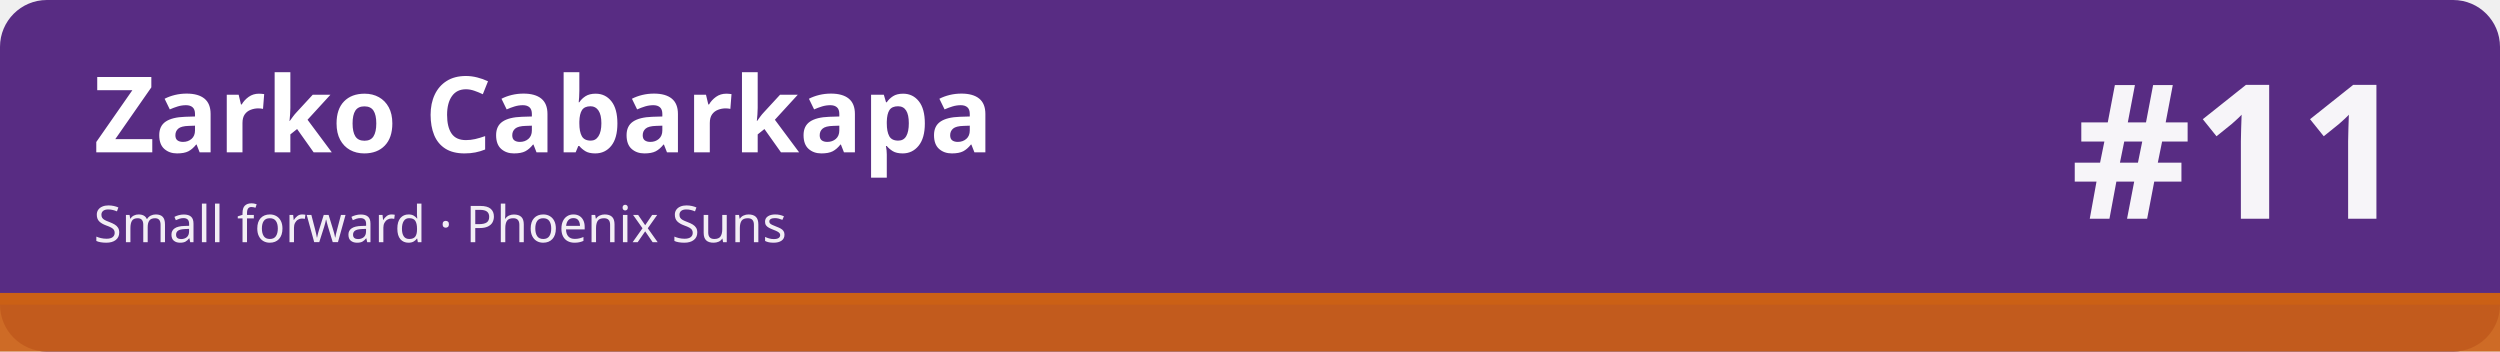
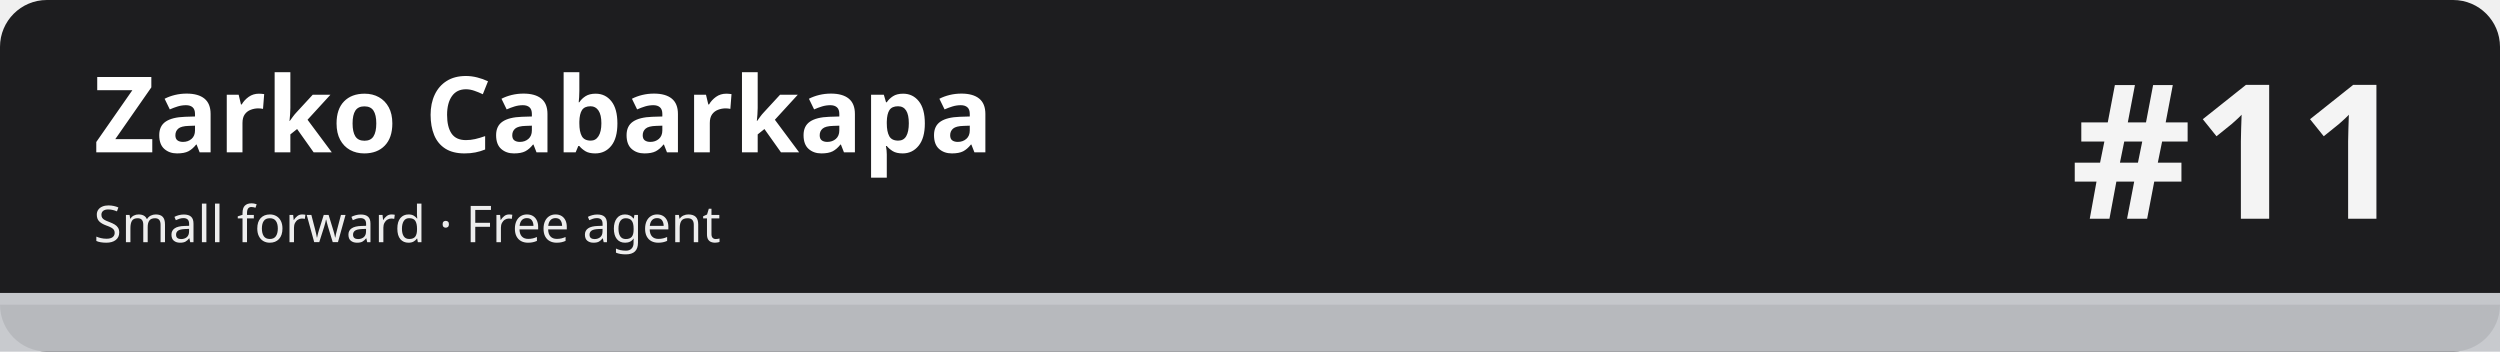
<svg xmlns="http://www.w3.org/2000/svg" width="1280" height="180" viewBox="0 0 1280 180" role="img" aria-labelledby="t d">
-   <rect width="1280" height="180" rx="24" fill="#582c83" />
-   <rect x="0" y="150" width="1280" height="30" fill="#cb6015" fill-opacity=".92" />
-   <rect x="0" y="150" width="1280" height="6" fill="#cb6015" />
+   <rect width="1280" height="180" rx="24" fill="#1d1d1f" />
+   <rect x="0" y="150" width="1280" height="30" fill="#c5c7cb" fill-opacity=".92" />
+   <rect x="0" y="150" width="1280" height="6" fill="#c5c7cb" />
  <text x="48" y="78" font-family="sans-serif" font-size="54" font-weight="700" fill="#ffffff">Zarko Cabarkapa</text>
-   <text x="48" y="124" font-family="sans-serif" font-size="26" fill="#ffffff" fill-opacity=".92">Small forward · Phoenix Suns</text>
+   <text x="48" y="124" font-family="sans-serif" font-size="26" fill="#ffffff" fill-opacity=".92">Small forward · Free agent</text>
  <text x="1232" y="112" font-family="sans-serif" font-size="96" font-weight="800" fill="#ffffff" fill-opacity=".95" text-anchor="end">#11</text>
</svg>
